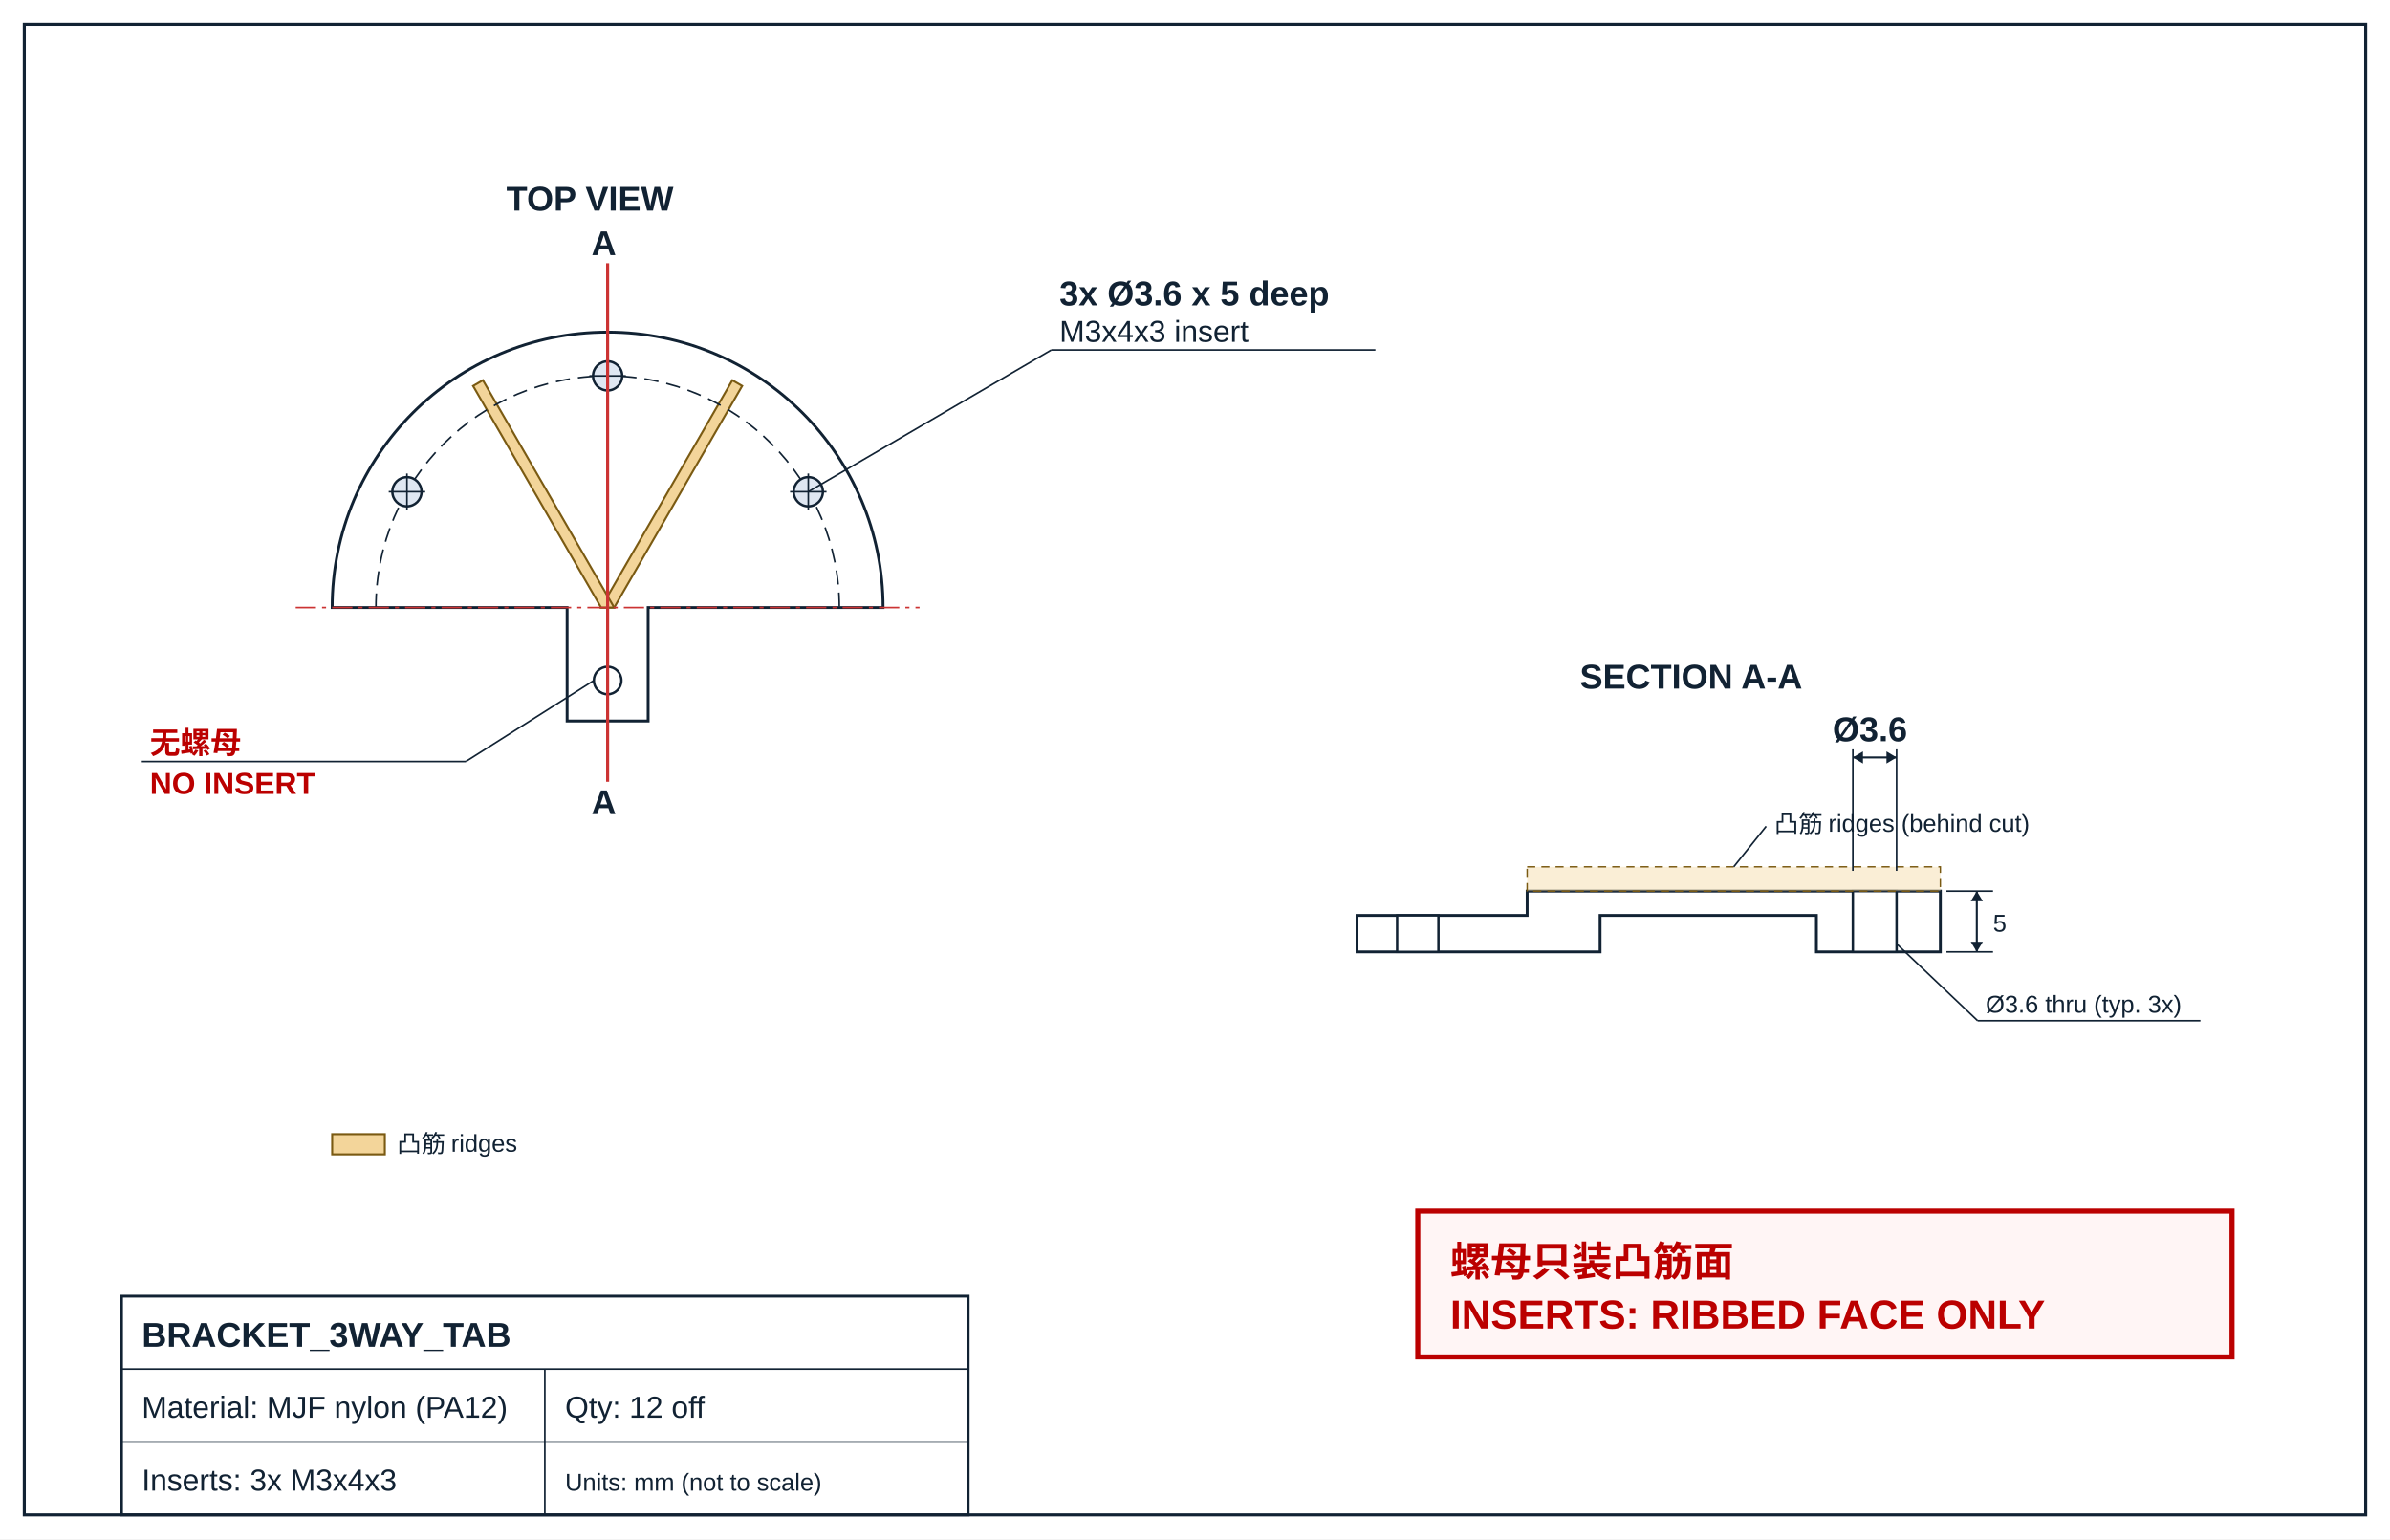
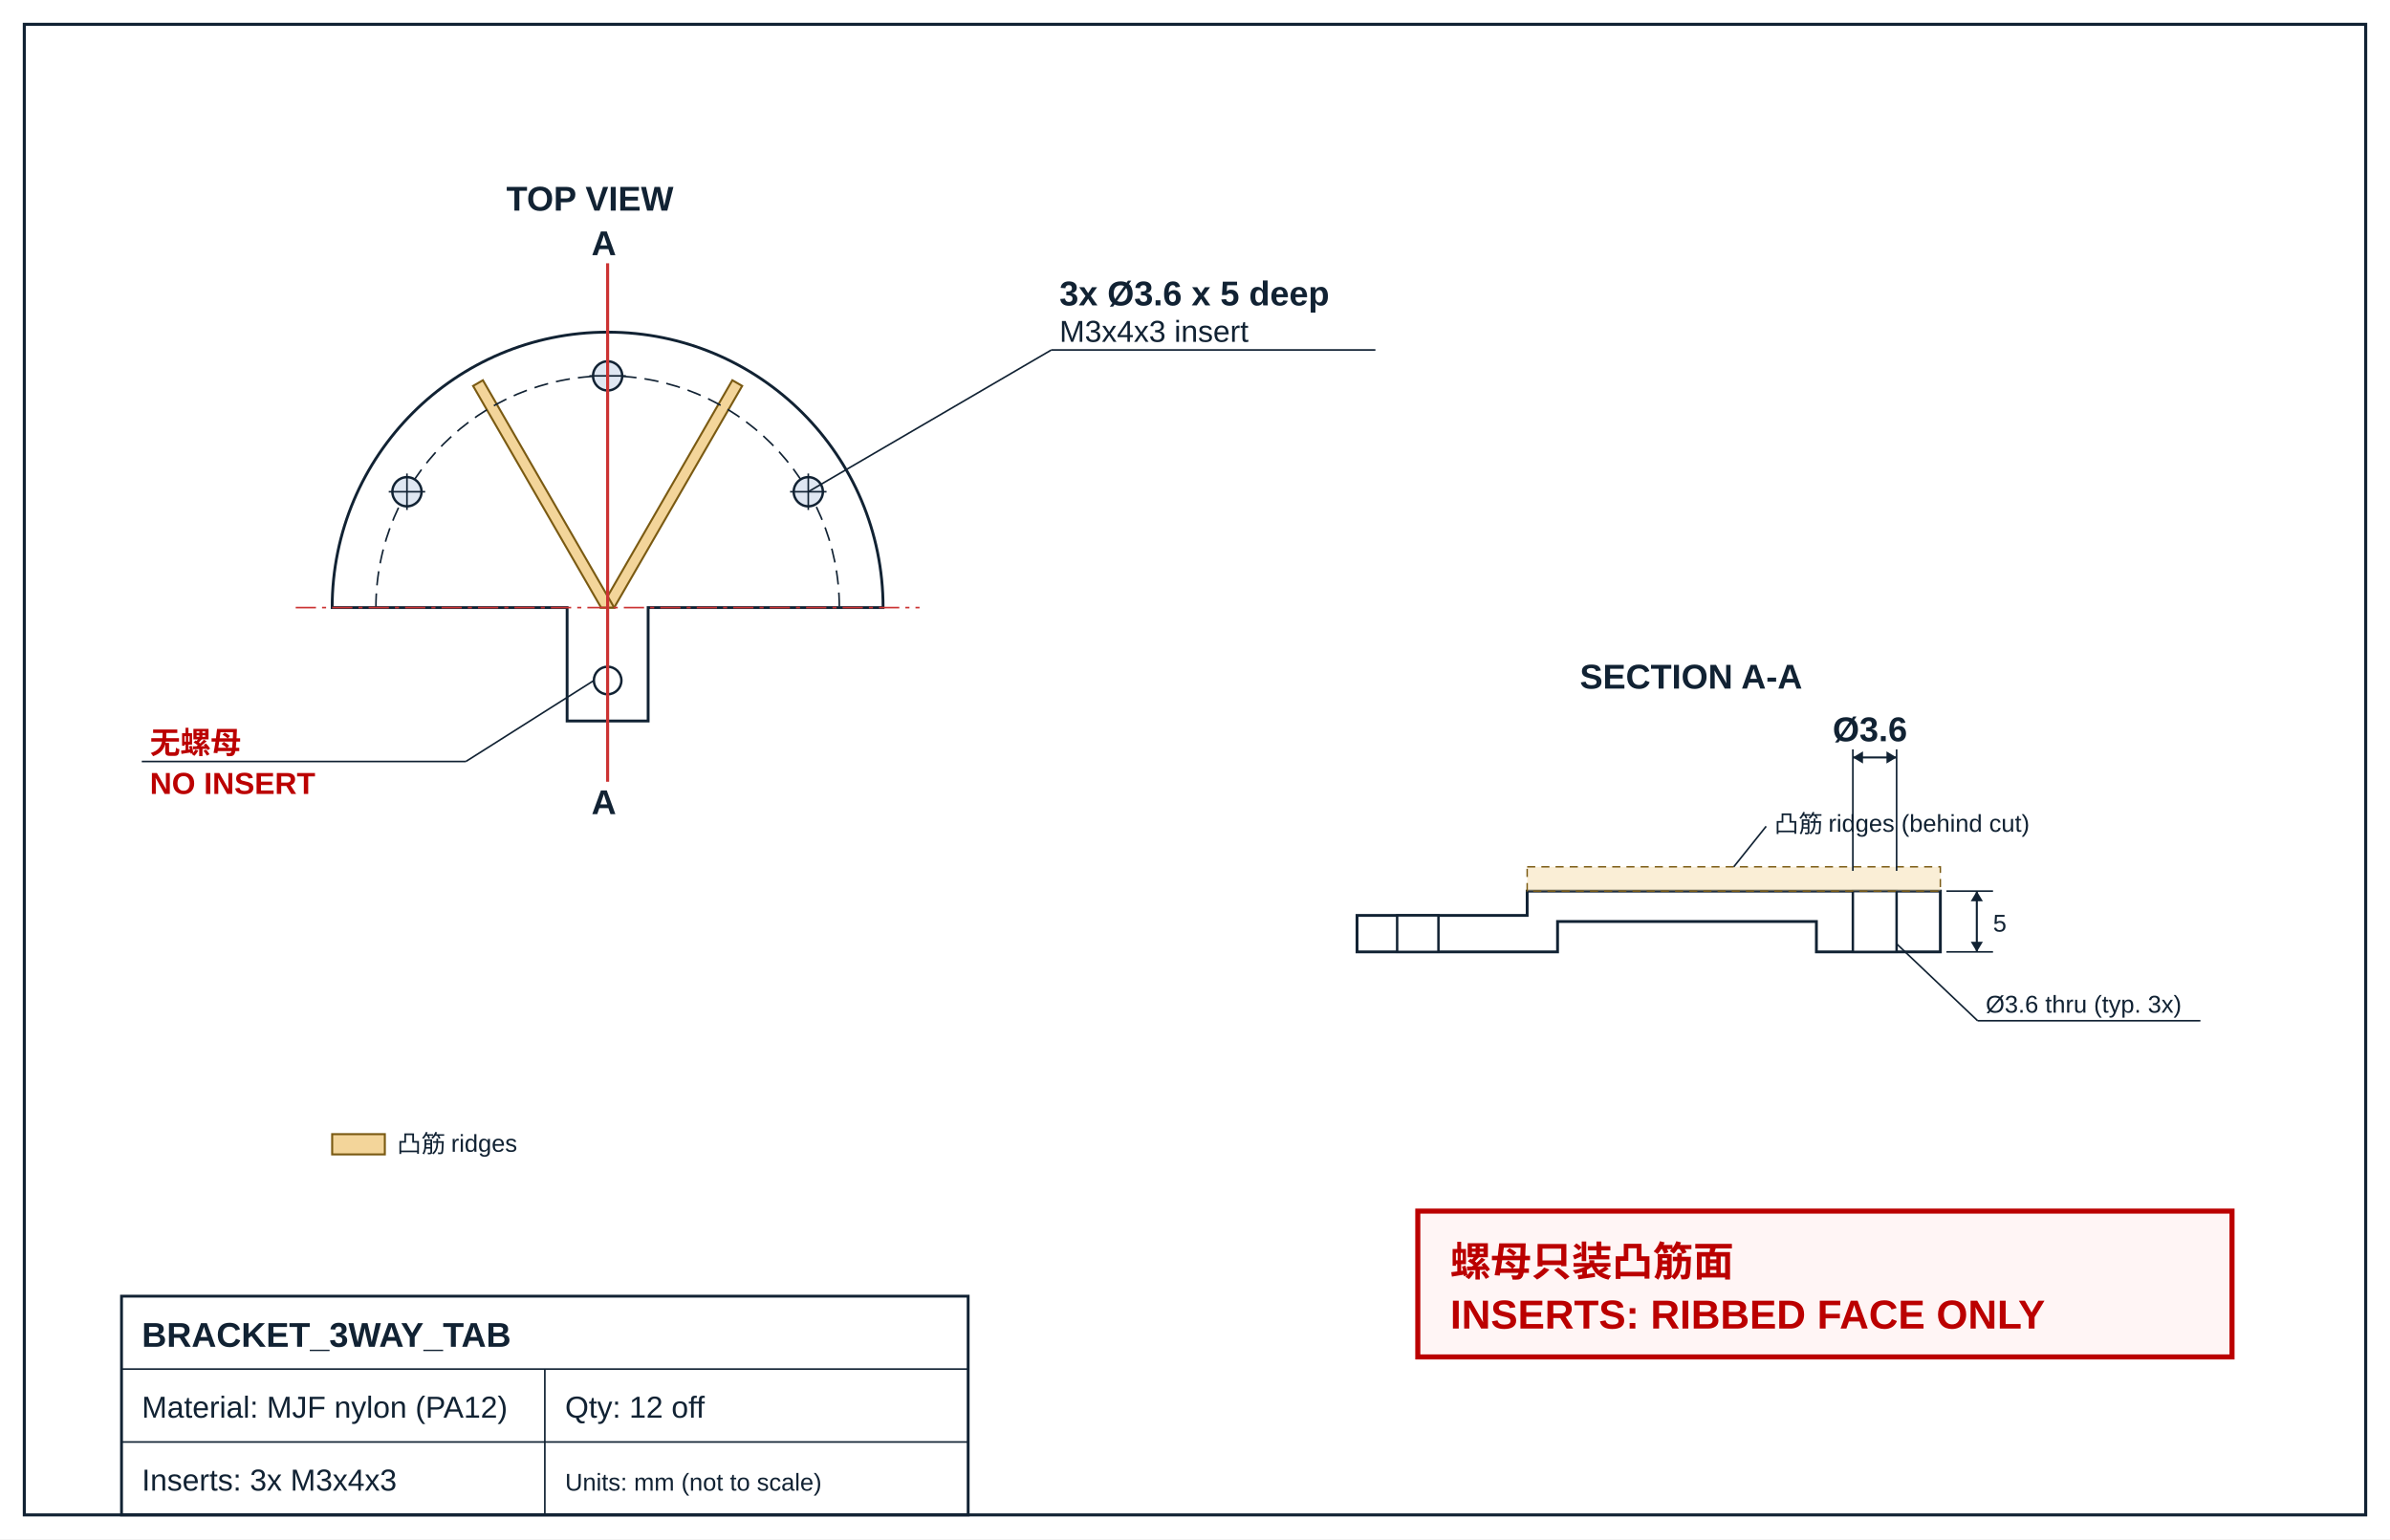
<svg xmlns="http://www.w3.org/2000/svg" width="1180" height="760" viewBox="0 0 1180 760" font-family="Arial,'Microsoft YaHei','SimHei',sans-serif">
  <defs>
    <pattern id="hatch" width="7" height="7" patternTransform="rotate(45)">
      <line x1="0" y1="0" x2="0" y2="7" stroke="#2e8b57" stroke-width="0.9" />
    </pattern>
  </defs>
  <rect x="0" y="0" width="1180" height="760" fill="#fff" />
  <rect x="12" y="12" width="1156" height="736" stroke="#123" stroke-width="1.5" fill="none" />
  <g font-family="Arial,'Microsoft YaHei','SimHei',sans-serif" font-size="15" fill="#123">
    <path d="M 164.0 300.0 A 136.0 136.0 0 0 1 436.0 300.0 L 320.0 300.0 L 320.0 356.0 L 280.0 356.0 L 280.0 300.0 Z" stroke="#123" stroke-width="1.4" fill="none" />
    <path d="M 361.575 187.749 L 366.425 190.549 L 303.233 300.0 L 296.767 300.0 Z" stroke="#7a5a12" stroke-width="1.0" fill="#f3d59a" />
    <path d="M 233.575 190.549 L 238.425 187.749 L 303.233 300.0 L 296.767 300.0 Z" stroke="#7a5a12" stroke-width="1.0" fill="#f3d59a" />
    <path d="M 185.6 300.0 A 114.4 114.4 0 0 1 414.4 300.0" stroke="#123" stroke-width="0.8" fill="none" stroke-dasharray="7 4" />
    <line x1="146.0" y1="300.0" x2="454.0" y2="300.0" stroke="#c33" stroke-width="0.8" fill="none" stroke-dasharray="10 3 2 3" />
    <circle cx="399.073" cy="242.8" r="7.2" stroke="#123" stroke-width="1.2" fill="#dfe7f2" />
    <line x1="390.073" y1="242.8" x2="408.073" y2="242.8" stroke="#123" stroke-width="0.8" fill="none" />
    <line x1="399.073" y1="233.8" x2="399.073" y2="251.8" stroke="#123" stroke-width="0.8" fill="none" />
    <circle cx="300.0" cy="185.6" r="7.2" stroke="#123" stroke-width="1.2" fill="#dfe7f2" />
    <line x1="291.0" y1="185.6" x2="309.0" y2="185.6" stroke="#123" stroke-width="0.8" fill="none" />
    <line x1="300.0" y1="176.6" x2="300.0" y2="194.6" stroke="#123" stroke-width="0.8" fill="none" />
    <circle cx="200.927" cy="242.8" r="7.2" stroke="#123" stroke-width="1.2" fill="#dfe7f2" />
    <line x1="191.927" y1="242.8" x2="209.927" y2="242.8" stroke="#123" stroke-width="0.8" fill="none" />
    <line x1="200.927" y1="233.8" x2="200.927" y2="251.8" stroke="#123" stroke-width="0.8" fill="none" />
    <circle cx="300.0" cy="336.0" r="6.8" stroke="#123" stroke-width="1.2" fill="#fff" />
    <line x1="300.0" y1="130.0" x2="300.0" y2="386.0" stroke="#c33" stroke-width="1.5" fill="none" />
    <text x="292.0" y="126.0" font-family="Arial,'Microsoft YaHei','SimHei',sans-serif" font-size="17" font-weight="bold" fill="#123">A</text>
    <text x="292.0" y="402.0" font-family="Arial,'Microsoft YaHei','SimHei',sans-serif" font-size="17" font-weight="bold" fill="#123">A</text>
    <text x="250.0" y="104.0" font-family="Arial,'Microsoft YaHei','SimHei',sans-serif" font-size="17" font-weight="bold" fill="#123">TOP VIEW</text>
    <line x1="399.073" y1="242.8" x2="519.073" y2="172.8" stroke="#123" stroke-width="0.8" fill="none" />
    <line x1="519.073" y1="172.8" x2="679.073" y2="172.8" stroke="#123" stroke-width="0.8" fill="none" />
    <text x="523.073" y="150.8" font-family="Arial,'Microsoft YaHei','SimHei',sans-serif" font-size="17" font-weight="bold" fill="#123">3x Ø3.6 x 5 deep</text>
    <text x="523.073" y="168.8" font-family="Arial,'Microsoft YaHei','SimHei',sans-serif" font-size="15" fill="#123">M3x4x3 insert</text>
    <line x1="293.2" y1="336.0" x2="230.0" y2="376.0" stroke="#123" stroke-width="0.8" fill="none" />
    <line x1="230.0" y1="376.0" x2="70.0" y2="376.0" stroke="#123" stroke-width="0.8" fill="none" />
    <text x="74.0" y="372.0" font-family="Arial,'Microsoft YaHei','SimHei',sans-serif" font-size="15" font-weight="bold" fill="#b00">无螺母</text>
    <text x="74.0" y="392.0" font-family="Arial,'Microsoft YaHei','SimHei',sans-serif" font-size="15" font-weight="bold" fill="#b00">NO INSERT</text>
    <rect x="164" y="560" width="26" height="10" stroke="#7a5a12" stroke-width="1.0" fill="#f3d59a" />
    <text x="196" y="569" font-family="Arial,'Microsoft YaHei','SimHei',sans-serif" font-size="12" fill="#123">凸筋 ridges</text>
    <text x="780.0" y="340" font-family="Arial,'Microsoft YaHei','SimHei',sans-serif" font-size="17" font-weight="bold" fill="#123">SECTION A-A</text>
-     <path d="M 670.0 470.0 L 790.0 470.0 L 790.0 452.0 L 896.8 452.0 L 896.8 470.0 L 958.0 470.0 L 958.0 440.0 L 754.0 440.0 L 754.0 452.0 L 670.0 452.0 Z" stroke="#123" stroke-width="1.4" fill="url(#hatch)" />
+     <path d="M 670.0 470.0 L 769.0 470.0 L 769.0 455.0 L 896.8 455.0 L 896.8 470.0 L 958.0 470.0 L 958.0 440.0 L 754.0 440.0 L 754.0 452.0 L 670.0 452.0 Z" stroke="#123" stroke-width="1.4" fill="url(#hatch)" />
    <rect x="689.8" y="452.0" width="20.4" height="18.0" fill="#fff" stroke="#123" stroke-width="1.2" />
    <rect x="914.8" y="440.0" width="21.6" height="30.0" fill="#fff" stroke="#123" stroke-width="1.2" />
    <rect x="754.0" y="428.0" width="204.0" height="12.0" fill="#f3d59a" fill-opacity="0.4" stroke="#7a5a12" stroke-width="0.7" stroke-dasharray="4 3" />
    <line x1="856.0" y1="428.0" x2="872.0" y2="408.0" stroke="#123" stroke-width="0.8" fill="none" />
    <text x="876.0" y="411.0" font-family="Arial,'Microsoft YaHei','SimHei',sans-serif" font-size="12" fill="#123">凸筋 ridges (behind cut)</text>
    <line x1="914.8" y1="430.0" x2="914.8" y2="370.0" stroke="#123" stroke-width="0.8" fill="none" />
    <line x1="936.4" y1="430.0" x2="936.4" y2="370.0" stroke="#123" stroke-width="0.8" fill="none" />
    <line x1="914.8" y1="374.0" x2="936.4" y2="374.0" stroke="#123" stroke-width="1" fill="none" />
    <path d="M 914.8 374.0 l 5 -3 l 0 6 z" fill="#123" />
    <path d="M 936.4 374.0 l -5 -3 l 0 6 z" fill="#123" />
    <text x="904.8" y="366.0" font-family="Arial,'Microsoft YaHei','SimHei',sans-serif" font-size="17" font-weight="bold" fill="#123">Ø3.6</text>
    <line x1="936.4" y1="466.0" x2="976.4" y2="504.0" stroke="#123" stroke-width="0.8" fill="none" />
    <line x1="976.4" y1="504.0" x2="1086.4" y2="504.0" stroke="#123" stroke-width="0.8" fill="none" />
    <text x="980.4" y="500.0" font-family="Arial,'Microsoft YaHei','SimHei',sans-serif" font-size="12" fill="#123">Ø3.6 thru (typ. 3x)</text>
    <line x1="961.0" y1="440.0" x2="984.0" y2="440.0" stroke="#123" stroke-width="0.8" fill="none" />
    <line x1="961.0" y1="470.0" x2="984.0" y2="470.0" stroke="#123" stroke-width="0.8" fill="none" />
    <line x1="976.0" y1="440.0" x2="976.0" y2="470.0" stroke="#123" stroke-width="1" fill="none" />
    <path d="M 976.0 440.0 l -3 5 l 6 0 z" fill="#123" />
    <path d="M 976.0 470.0 l -3 -5 l 6 0 z" fill="#123" />
    <text x="984.0" y="460.0" font-family="Arial,'Microsoft YaHei','SimHei',sans-serif" font-size="12" fill="#123">5</text>
    <rect x="700" y="598" width="402" height="72" stroke="#b00" stroke-width="2.5" fill="#fff5f5" />
    <text x="716" y="630" font-family="Arial,'Microsoft YaHei','SimHei',sans-serif" font-size="20" font-weight="bold" fill="#b00">螺母只装凸筋面</text>
    <text x="716" y="656" font-family="Arial,'Microsoft YaHei','SimHei',sans-serif" font-size="20" font-weight="bold" fill="#b00">INSERTS: RIBBED FACE ONLY</text>
    <rect x="60" y="640" width="418" height="108" stroke="#123" stroke-width="1.4" fill="none" />
    <line x1="60" y1="676" x2="478" y2="676" stroke="#123" stroke-width="0.8" fill="none" />
    <line x1="60" y1="712" x2="478" y2="712" stroke="#123" stroke-width="0.8" fill="none" />
    <line x1="269" y1="676" x2="269" y2="748" stroke="#123" stroke-width="0.8" fill="none" />
    <text x="70" y="665" font-family="Arial,'Microsoft YaHei','SimHei',sans-serif" font-size="17" font-weight="bold" fill="#123">BRACKET_3WAY_TAB</text>
    <text x="70" y="700" font-family="Arial,'Microsoft YaHei','SimHei',sans-serif" font-size="15" fill="#123">Material:  MJF nylon (PA12)</text>
    <text x="279" y="700" font-family="Arial,'Microsoft YaHei','SimHei',sans-serif" font-size="15" fill="#123">Qty:  12 off</text>
    <text x="70" y="736" font-family="Arial,'Microsoft YaHei','SimHei',sans-serif" font-size="15" fill="#123">Inserts:  3x M3x4x3</text>
    <text x="279" y="736" font-family="Arial,'Microsoft YaHei','SimHei',sans-serif" font-size="12" fill="#123">Units: mm  (not to scale)</text>
  </g>
</svg>
